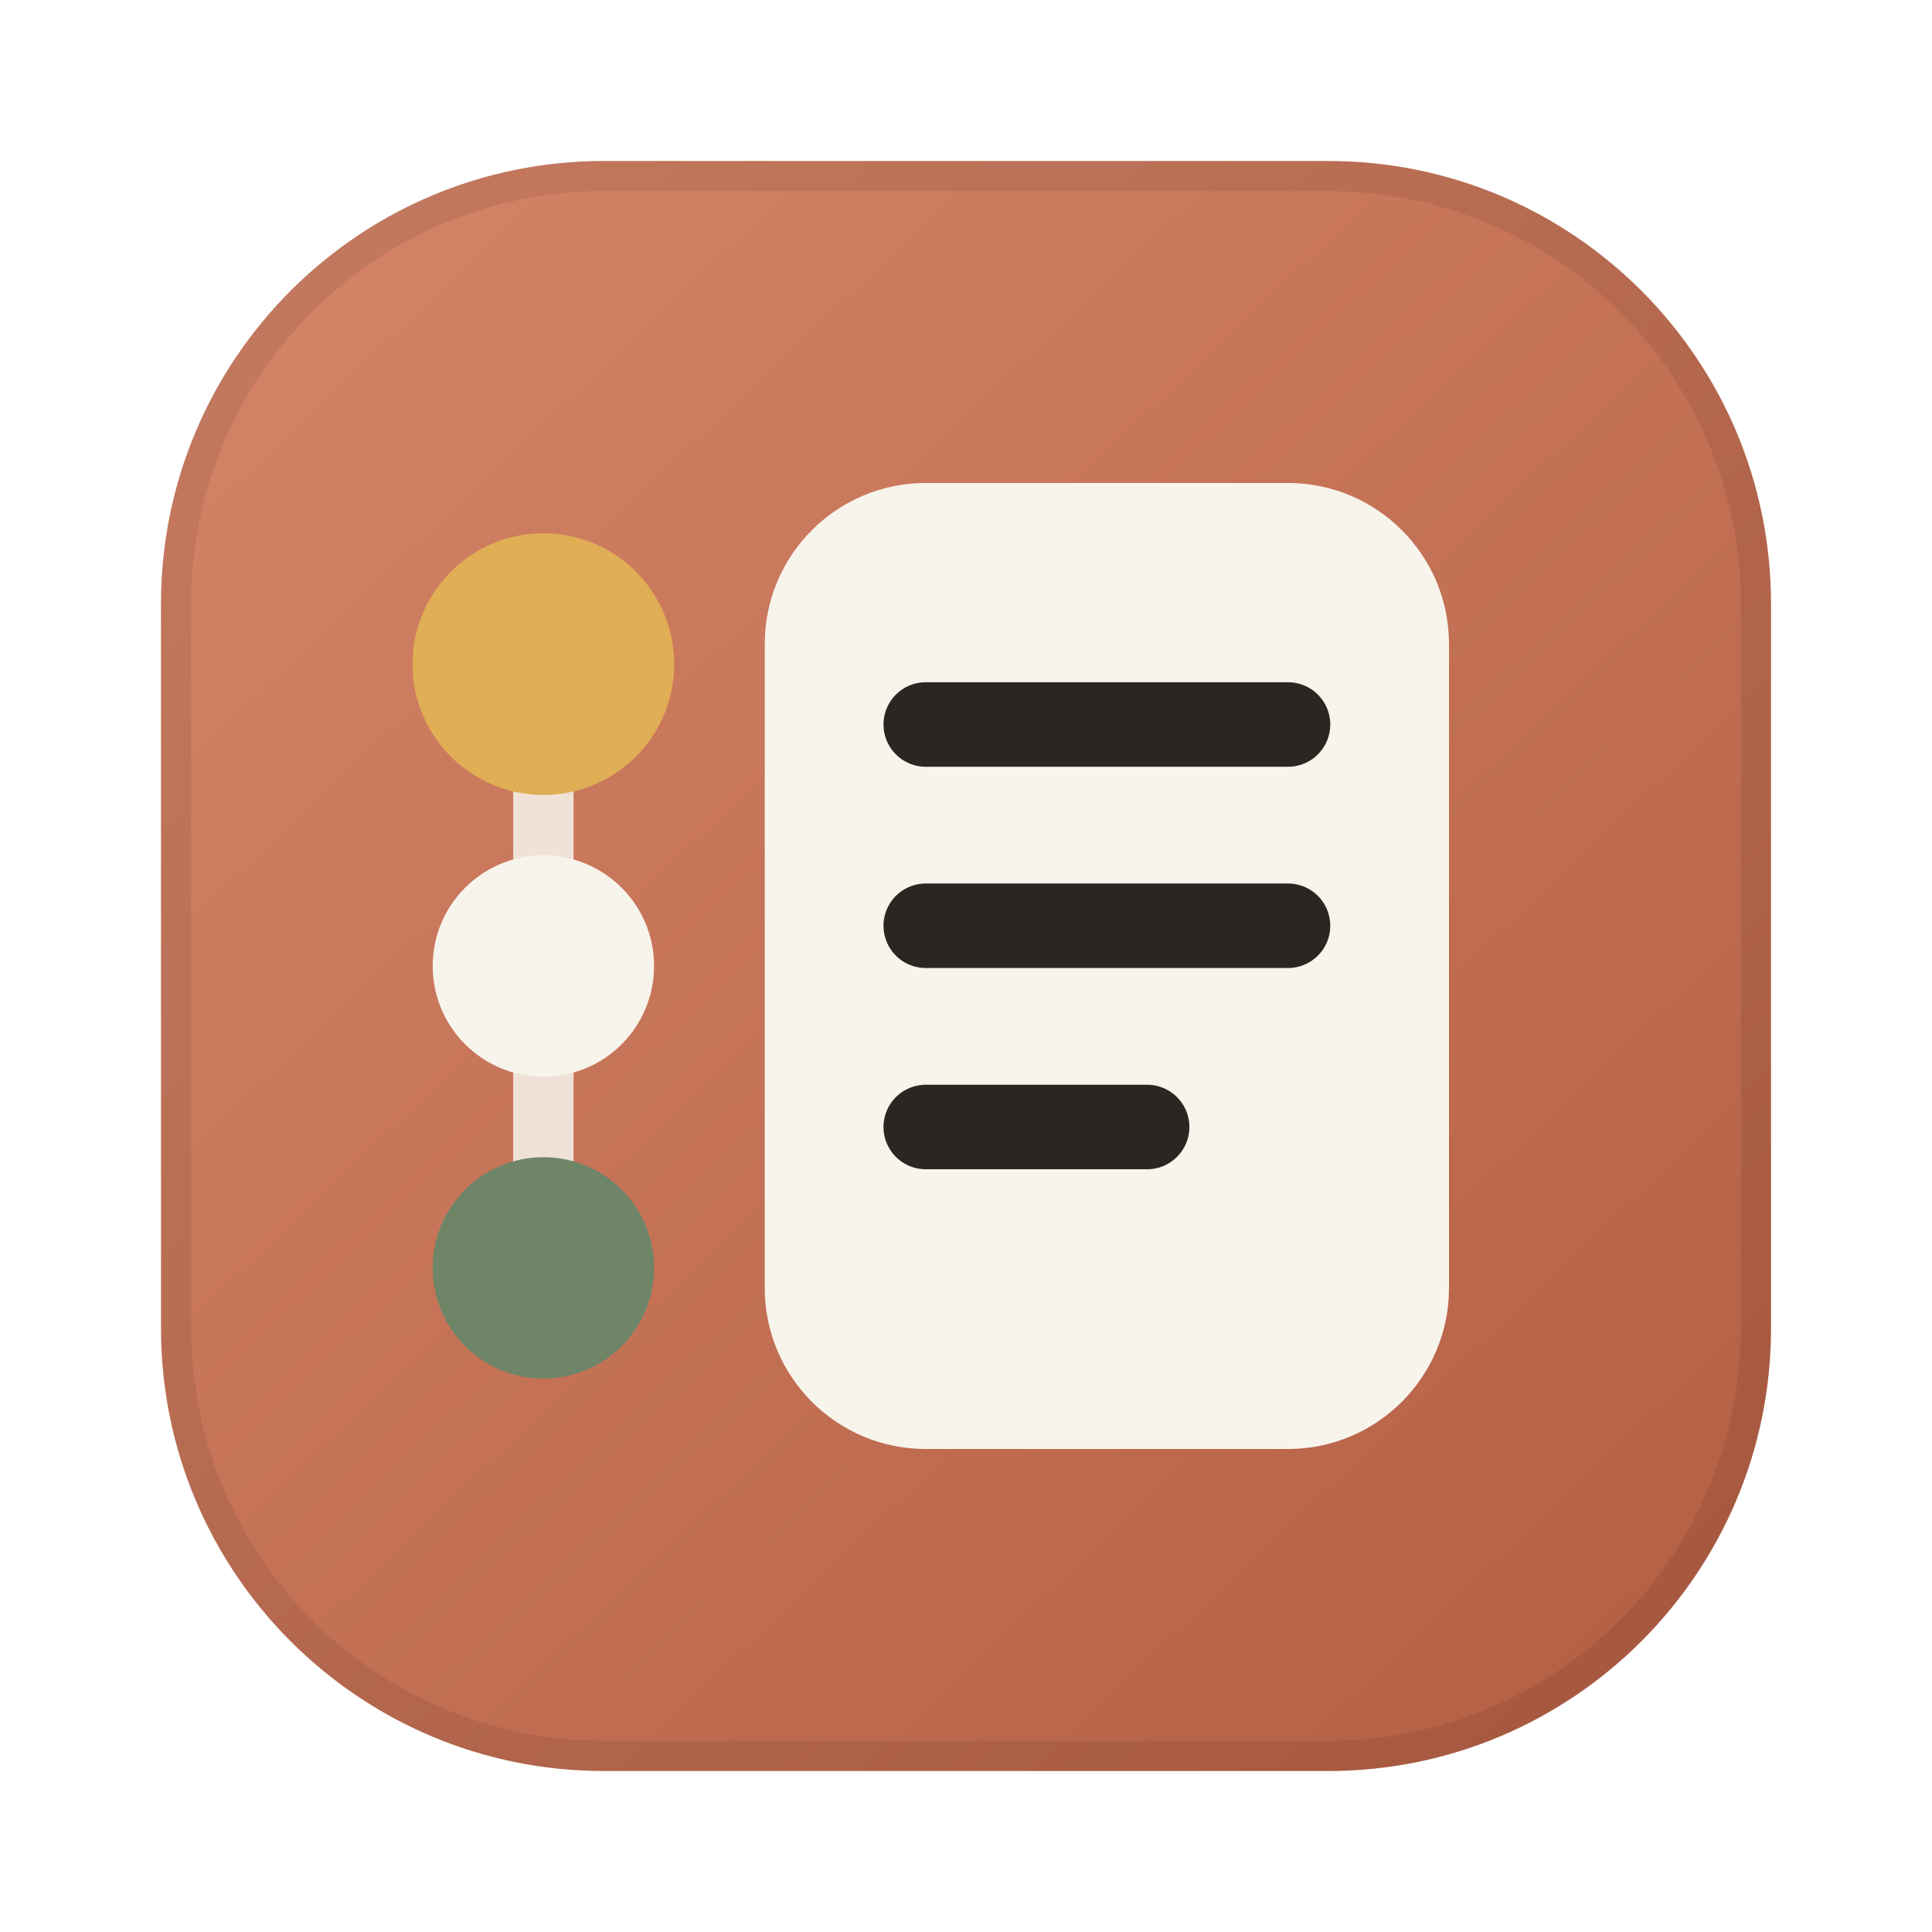
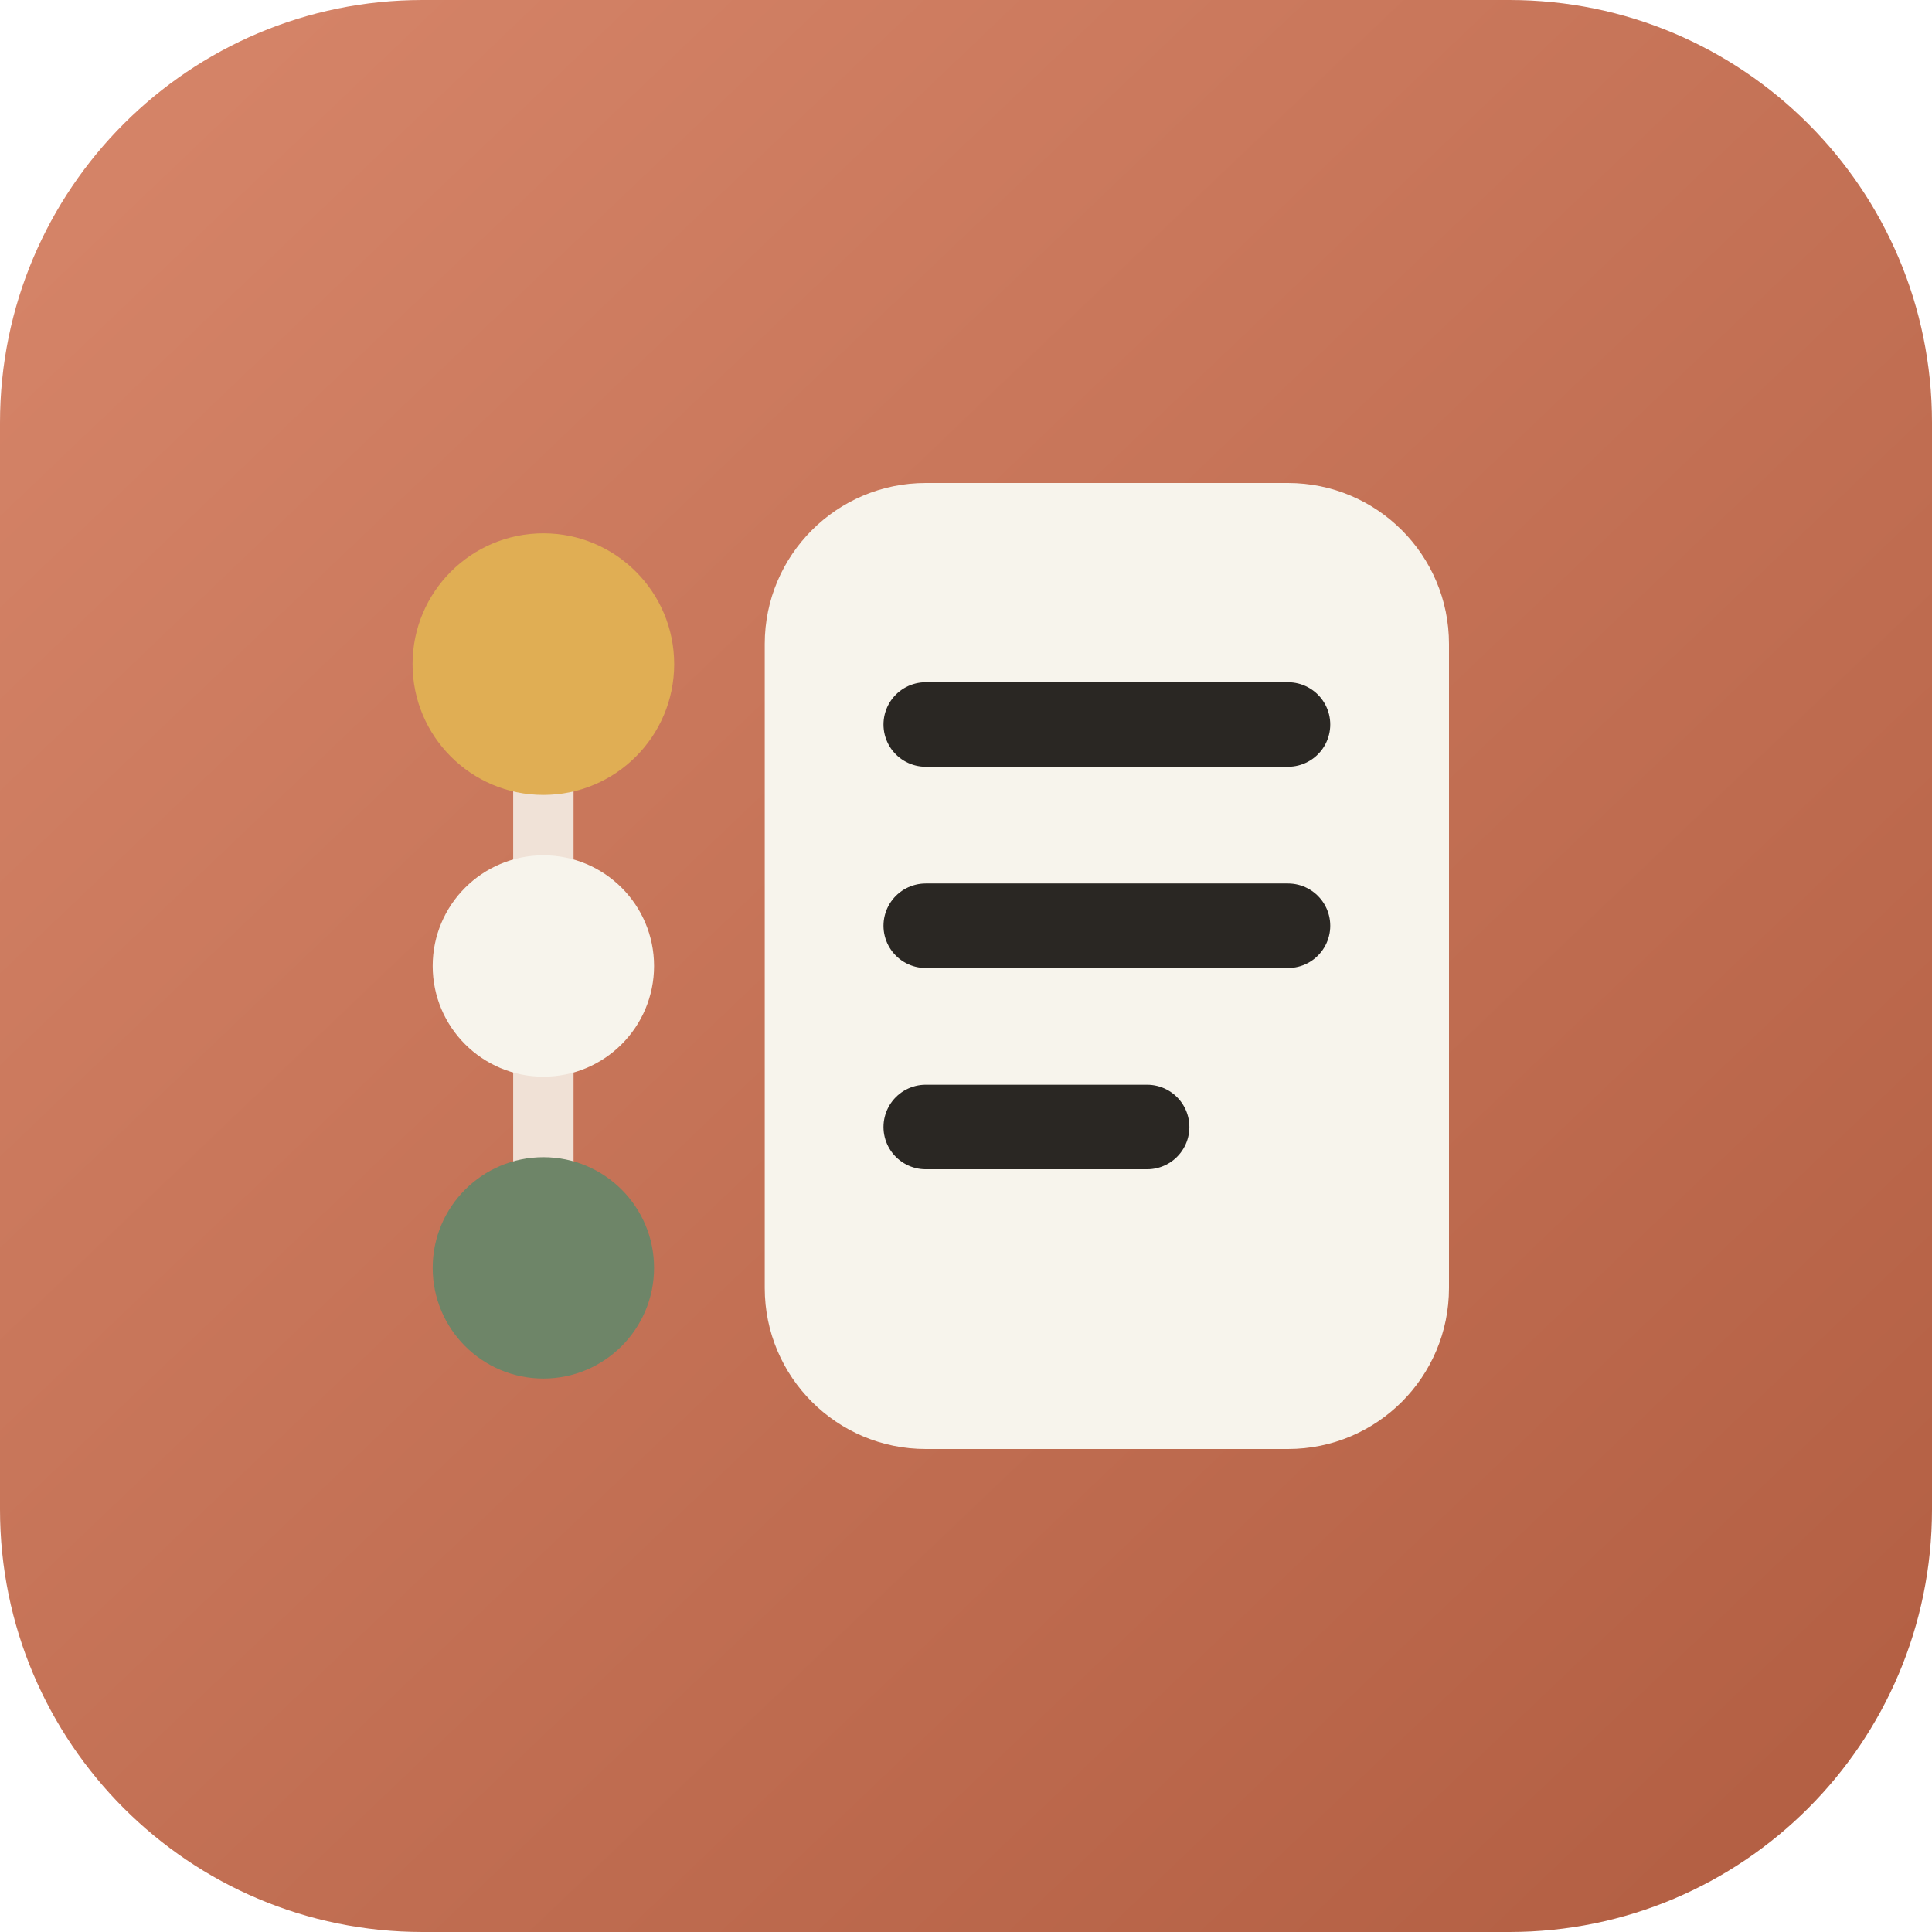
- <svg xmlns="http://www.w3.org/2000/svg" width="96" height="96" viewBox="0 0 96 96" fill="none" role="img" aria-label="AgentTrail">
+ <svg xmlns="http://www.w3.org/2000/svg" width="1024" height="1024" viewBox="0 0 96 96" fill="none" role="img" aria-label="AgentTrail">
  <defs>
-     <linearGradient id="tile" x1="12" y1="10" x2="84" y2="86" gradientUnits="userSpaceOnUse">
+     <linearGradient id="tile" x1="6" y1="4" x2="90" y2="92" gradientUnits="userSpaceOnUse">
      <stop offset="0" stop-color="#D58468" />
      <stop offset="1" stop-color="#B35F43" />
    </linearGradient>
  </defs>
-   <rect x="8" y="8" width="80" height="80" rx="22" fill="url(#tile)" />
-   <rect x="8.75" y="8.75" width="78.5" height="78.5" rx="21.25" stroke="#000" stroke-opacity="0.08" stroke-width="1.5" />
+   <rect x="0" y="0" width="96" height="96" rx="21" fill="url(#tile)" />
  <rect x="38" y="24" width="34" height="48" rx="8" fill="#F7F4EC" />
  <path d="M46 36H64M46 46H64M46 56H57" stroke="#2A2723" stroke-width="4.2" stroke-linecap="round" />
  <path d="M27 33V63" stroke="#F7F4EC" stroke-opacity="0.85" stroke-width="3" stroke-linecap="round" />
  <circle cx="27" cy="33" r="6.5" fill="#E0AE54" />
  <circle cx="27" cy="48" r="5.5" fill="#F7F4EC" />
  <circle cx="27" cy="63" r="5.5" fill="#6E8568" />
</svg>
